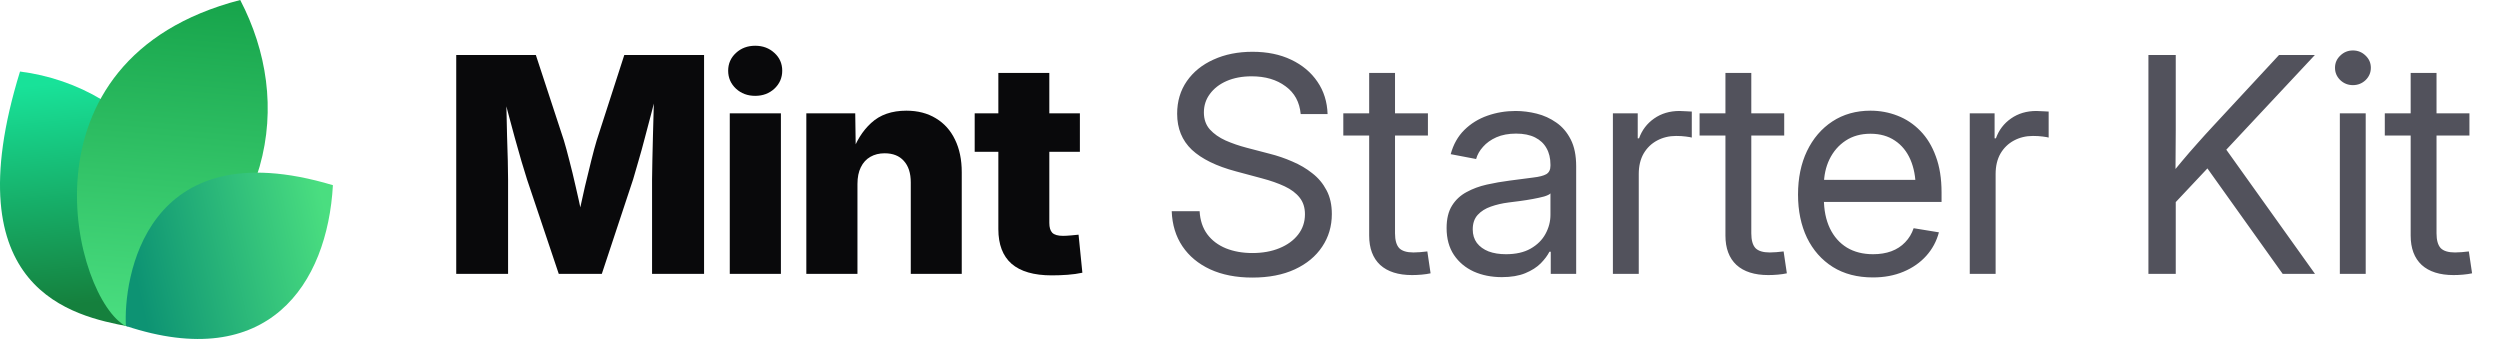
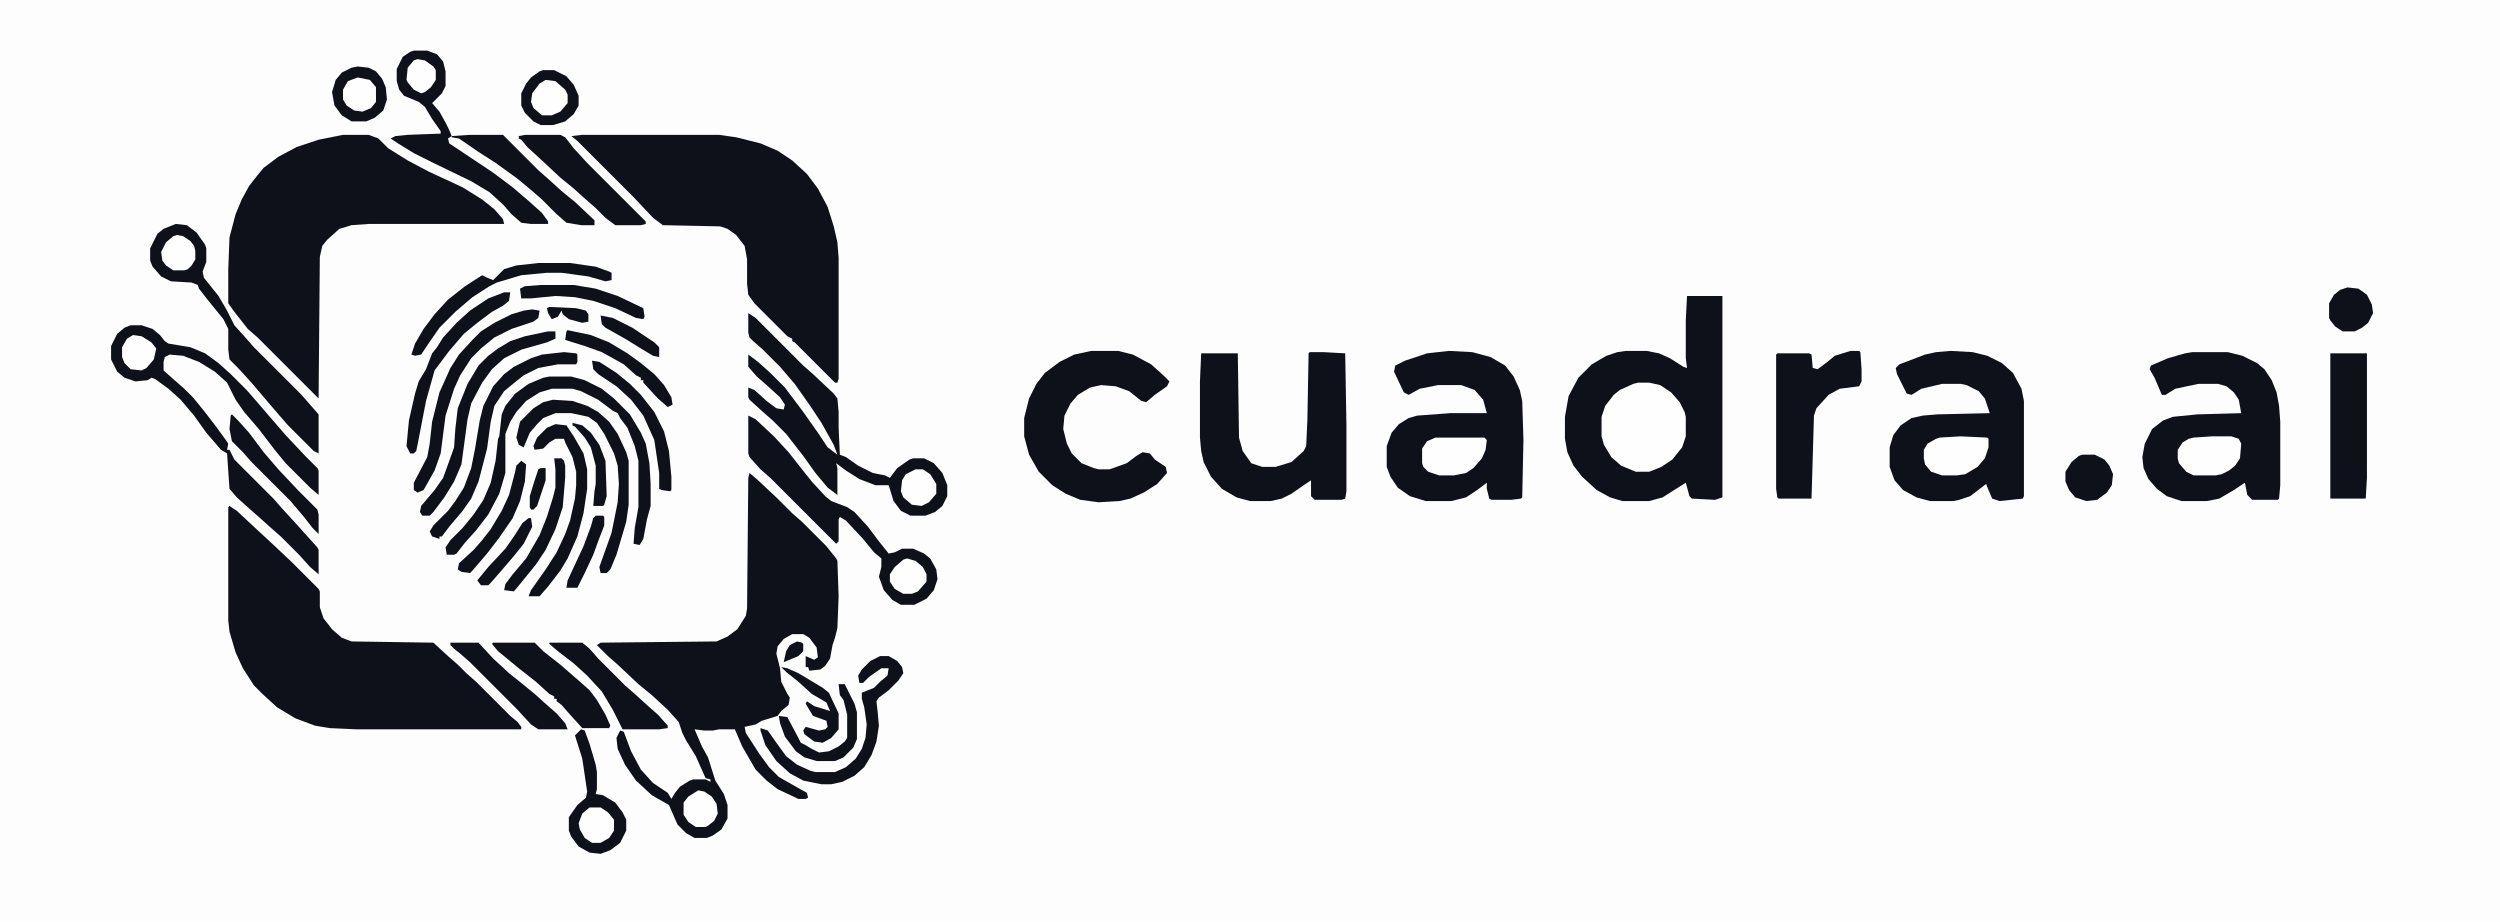
- <svg xmlns="http://www.w3.org/2000/svg" width="177" height="24" viewBox="0 0 177 24" fill="none">
-   <path d="M9.061 23.108C5.268 22.377 -3.391 20.627 1.417 5.064C9.634 6.099 16.973 14.064 9.061 23.108Z" fill="url(#paint0_linear_17557_2020)" />
-   <path d="M8.919 23.094C5.276 21.222 0.784 4.209 17.007 0C20.757 7.193 19.621 16.545 8.919 23.094Z" fill="url(#paint1_linear_17557_2020)" />
-   <path d="M8.914 23.079C8.735 19.882 10.159 9.085 23.57 13.111C23.181 20.123 18.984 26.418 8.914 23.079Z" fill="url(#paint2_linear_17557_2020)" />
-   <path d="M32.301 19.392V3.894H37.938L39.925 9.948C40.036 10.315 40.164 10.787 40.31 11.362C40.462 11.938 40.611 12.552 40.757 13.204C40.91 13.855 41.048 14.483 41.173 15.086C41.305 15.682 41.412 16.192 41.495 16.615H40.695C40.771 16.192 40.871 15.682 40.996 15.086C41.128 14.49 41.267 13.866 41.412 13.214C41.565 12.562 41.714 11.948 41.86 11.373C42.005 10.79 42.133 10.315 42.244 9.948L44.2 3.894H49.848V19.392H46.166V12.704C46.166 12.357 46.173 11.917 46.187 11.383C46.2 10.849 46.214 10.27 46.228 9.646C46.249 9.022 46.266 8.391 46.28 7.753C46.301 7.115 46.311 6.519 46.311 5.964H46.623C46.485 6.561 46.332 7.181 46.166 7.826C45.999 8.471 45.833 9.102 45.666 9.719C45.507 10.336 45.351 10.901 45.198 11.414C45.053 11.928 44.928 12.357 44.824 12.704L42.608 19.392H39.561L37.314 12.704C37.203 12.357 37.072 11.928 36.919 11.414C36.773 10.901 36.614 10.34 36.441 9.729C36.274 9.112 36.104 8.481 35.931 7.836C35.764 7.192 35.608 6.567 35.463 5.964H35.827C35.834 6.512 35.844 7.105 35.858 7.743C35.872 8.374 35.886 9.005 35.9 9.636C35.92 10.26 35.938 10.839 35.952 11.373C35.965 11.907 35.972 12.351 35.972 12.704V19.392H32.301ZM51.668 19.392V8.024H55.288V19.392H51.668ZM53.468 6.786C52.927 6.786 52.473 6.616 52.105 6.276C51.738 5.93 51.554 5.507 51.554 5.007C51.554 4.508 51.738 4.088 52.105 3.749C52.473 3.409 52.927 3.239 53.468 3.239C54.009 3.239 54.463 3.409 54.83 3.749C55.198 4.082 55.382 4.501 55.382 5.007C55.382 5.507 55.198 5.93 54.83 6.276C54.463 6.616 54.009 6.786 53.468 6.786ZM60.708 13.027V19.392H57.088V8.024H60.551L60.593 10.967H60.281C60.593 10.024 61.061 9.268 61.685 8.7C62.309 8.124 63.138 7.836 64.171 7.836C64.975 7.836 65.672 8.017 66.262 8.377C66.851 8.731 67.302 9.234 67.614 9.885C67.933 10.537 68.092 11.307 68.092 12.194V19.392H64.483V12.912C64.483 12.26 64.32 11.754 63.994 11.394C63.675 11.033 63.221 10.853 62.632 10.853C62.25 10.853 61.914 10.936 61.623 11.102C61.332 11.269 61.106 11.515 60.947 11.841C60.787 12.16 60.708 12.555 60.708 13.027ZM76.456 8.024V10.749H69.008V8.024H76.456ZM70.683 5.163H74.292V15.783C74.292 16.102 74.361 16.334 74.5 16.48C74.646 16.625 74.899 16.698 75.259 16.698C75.405 16.698 75.596 16.688 75.831 16.667C76.074 16.646 76.251 16.629 76.362 16.615L76.632 19.309C76.313 19.378 75.963 19.427 75.582 19.455C75.207 19.482 74.836 19.496 74.469 19.496C73.2 19.496 72.25 19.222 71.619 18.674C70.995 18.127 70.683 17.308 70.683 16.22V5.163Z" fill="#09090B" />
-   <path d="M88.667 19.652C87.523 19.652 86.528 19.458 85.682 19.07C84.843 18.681 84.188 18.137 83.716 17.437C83.245 16.736 82.992 15.908 82.957 14.951H84.933C84.968 15.596 85.148 16.14 85.474 16.584C85.8 17.021 86.24 17.354 86.795 17.582C87.35 17.804 87.974 17.915 88.667 17.915C89.388 17.915 90.026 17.801 90.581 17.572C91.143 17.343 91.583 17.024 91.902 16.615C92.228 16.199 92.391 15.717 92.391 15.169C92.391 14.698 92.266 14.306 92.017 13.994C91.767 13.675 91.413 13.408 90.956 13.193C90.498 12.978 89.954 12.787 89.323 12.621L87.502 12.132C86.123 11.765 85.082 11.255 84.382 10.603C83.689 9.944 83.342 9.095 83.342 8.055C83.342 7.174 83.571 6.404 84.028 5.746C84.486 5.087 85.117 4.577 85.921 4.217C86.726 3.849 87.645 3.666 88.678 3.666C89.718 3.666 90.63 3.853 91.413 4.227C92.204 4.602 92.824 5.122 93.275 5.787C93.726 6.446 93.965 7.209 93.993 8.076H92.089C92.013 7.23 91.656 6.574 91.018 6.11C90.387 5.638 89.586 5.403 88.615 5.403C87.95 5.403 87.36 5.513 86.847 5.735C86.341 5.957 85.946 6.262 85.661 6.651C85.377 7.032 85.235 7.469 85.235 7.961C85.235 8.447 85.377 8.849 85.661 9.168C85.946 9.48 86.317 9.74 86.774 9.948C87.232 10.149 87.724 10.319 88.251 10.457L89.884 10.884C90.439 11.023 90.977 11.206 91.496 11.435C92.023 11.657 92.495 11.934 92.911 12.267C93.334 12.593 93.67 12.995 93.92 13.474C94.17 13.945 94.294 14.504 94.294 15.149C94.294 16.015 94.066 16.788 93.608 17.468C93.157 18.148 92.512 18.681 91.673 19.07C90.834 19.458 89.832 19.652 88.667 19.652ZM101.097 8.024V9.594H95.106V8.024H101.097ZM96.937 5.163H98.767V16.521C98.767 17 98.865 17.347 99.059 17.562C99.26 17.77 99.6 17.874 100.078 17.874C100.21 17.874 100.366 17.867 100.546 17.853C100.733 17.832 100.903 17.815 101.056 17.801L101.285 19.351C101.097 19.392 100.886 19.423 100.65 19.444C100.414 19.465 100.189 19.475 99.974 19.475C98.996 19.475 98.244 19.236 97.717 18.758C97.197 18.272 96.937 17.579 96.937 16.677V5.163ZM106.33 19.621C105.595 19.621 104.932 19.489 104.343 19.226C103.754 18.955 103.285 18.564 102.939 18.05C102.592 17.53 102.419 16.896 102.419 16.147C102.419 15.495 102.547 14.965 102.804 14.556C103.06 14.146 103.403 13.828 103.833 13.599C104.263 13.363 104.742 13.186 105.269 13.068C105.796 12.95 106.333 12.857 106.881 12.787C107.574 12.69 108.132 12.617 108.555 12.569C108.978 12.52 109.287 12.441 109.481 12.33C109.675 12.212 109.772 12.014 109.772 11.737V11.654C109.772 11.203 109.679 10.815 109.492 10.489C109.311 10.163 109.041 9.91 108.68 9.729C108.32 9.549 107.872 9.459 107.338 9.459C106.805 9.459 106.34 9.546 105.945 9.719C105.556 9.892 105.241 10.118 104.998 10.395C104.755 10.665 104.593 10.953 104.509 11.258L102.71 10.915C102.897 10.222 103.22 9.65 103.677 9.199C104.135 8.748 104.679 8.412 105.31 8.19C105.941 7.968 106.607 7.857 107.307 7.857C107.8 7.857 108.295 7.92 108.795 8.044C109.301 8.169 109.765 8.381 110.188 8.679C110.611 8.97 110.951 9.369 111.208 9.875C111.464 10.374 111.593 11.005 111.593 11.768V19.392H109.793V17.822H109.7C109.568 18.085 109.363 18.359 109.086 18.643C108.809 18.921 108.444 19.153 107.994 19.34C107.543 19.527 106.988 19.621 106.33 19.621ZM106.621 17.998C107.321 17.998 107.904 17.867 108.368 17.603C108.84 17.333 109.19 16.986 109.419 16.563C109.654 16.133 109.772 15.682 109.772 15.211V13.692C109.703 13.769 109.554 13.841 109.325 13.911C109.096 13.973 108.829 14.032 108.524 14.088C108.226 14.143 107.921 14.192 107.609 14.233C107.304 14.275 107.033 14.309 106.798 14.337C106.354 14.393 105.938 14.49 105.549 14.628C105.168 14.76 104.86 14.954 104.624 15.211C104.388 15.467 104.27 15.811 104.27 16.241C104.27 16.615 104.367 16.934 104.561 17.198C104.762 17.461 105.04 17.662 105.393 17.801C105.747 17.933 106.156 17.998 106.621 17.998ZM114.193 19.392V8.024H115.951V9.792H116.045C116.253 9.209 116.61 8.741 117.116 8.388C117.622 8.034 118.219 7.857 118.905 7.857C119.058 7.857 119.217 7.864 119.384 7.878C119.55 7.885 119.682 7.892 119.779 7.899V9.74C119.716 9.719 119.578 9.695 119.363 9.667C119.155 9.639 118.922 9.625 118.666 9.625C118.174 9.625 117.726 9.733 117.324 9.948C116.922 10.163 116.603 10.471 116.367 10.874C116.138 11.276 116.024 11.758 116.024 12.319V19.392H114.193ZM126.322 8.024V9.594H120.33V8.024H126.322ZM122.161 5.163H123.992V16.521C123.992 17 124.089 17.347 124.283 17.562C124.484 17.77 124.824 17.874 125.302 17.874C125.434 17.874 125.59 17.867 125.77 17.853C125.958 17.832 126.127 17.815 126.28 17.801L126.509 19.351C126.322 19.392 126.11 19.423 125.874 19.444C125.639 19.465 125.413 19.475 125.198 19.475C124.221 19.475 123.468 19.236 122.941 18.758C122.421 18.272 122.161 17.579 122.161 16.677V5.163ZM132.604 19.642C131.502 19.642 130.555 19.396 129.765 18.903C128.974 18.404 128.364 17.714 127.934 16.834C127.511 15.946 127.3 14.927 127.3 13.775C127.3 12.611 127.511 11.584 127.934 10.697C128.364 9.802 128.964 9.102 129.734 8.596C130.51 8.089 131.408 7.836 132.428 7.836C133.1 7.836 133.738 7.954 134.341 8.19C134.952 8.426 135.489 8.783 135.954 9.261C136.425 9.74 136.793 10.343 137.056 11.071C137.327 11.792 137.462 12.645 137.462 13.63V14.296H128.433V12.735H136.463L135.631 13.297C135.631 12.541 135.506 11.876 135.257 11.3C135.007 10.725 134.643 10.277 134.165 9.958C133.686 9.632 133.107 9.469 132.428 9.469C131.748 9.469 131.162 9.632 130.67 9.958C130.177 10.284 129.796 10.725 129.526 11.279C129.262 11.827 129.13 12.441 129.13 13.12V14.046C129.13 14.864 129.273 15.572 129.557 16.168C129.841 16.757 130.243 17.211 130.763 17.53C131.283 17.842 131.901 17.998 132.615 17.998C133.093 17.998 133.523 17.929 133.905 17.79C134.293 17.645 134.619 17.433 134.882 17.156C135.153 16.879 135.354 16.546 135.486 16.157L137.275 16.449C137.108 17.08 136.81 17.634 136.38 18.113C135.95 18.591 135.413 18.966 134.768 19.236C134.123 19.507 133.402 19.642 132.604 19.642ZM139.459 19.392V8.024H141.217V9.792H141.311C141.519 9.209 141.876 8.741 142.382 8.388C142.888 8.034 143.485 7.857 144.171 7.857C144.324 7.857 144.483 7.864 144.649 7.878C144.816 7.885 144.948 7.892 145.045 7.899V9.74C144.982 9.719 144.844 9.695 144.629 9.667C144.421 9.639 144.188 9.625 143.932 9.625C143.439 9.625 142.992 9.733 142.59 9.948C142.188 10.163 141.869 10.471 141.633 10.874C141.404 11.276 141.29 11.758 141.29 12.319V19.392H139.459ZM153.429 14.961V12.715C153.783 12.257 154.136 11.82 154.49 11.404C154.844 10.981 155.204 10.565 155.572 10.156C155.939 9.74 156.314 9.327 156.695 8.918L161.355 3.894H163.893L157.277 10.967H157.184L153.429 14.961ZM152.108 19.392V3.894H154.043V9.241L154.022 12.559L154.043 13.505V19.392H152.108ZM161.615 19.392L155.967 11.477L157.173 9.969L163.903 19.392H161.615ZM165.661 19.392V8.024H167.492V19.392H165.661ZM166.587 6.027C166.24 6.027 165.942 5.909 165.692 5.673C165.443 5.43 165.318 5.139 165.318 4.799C165.318 4.459 165.443 4.172 165.692 3.936C165.942 3.693 166.24 3.572 166.587 3.572C166.934 3.572 167.232 3.693 167.482 3.936C167.731 4.172 167.856 4.459 167.856 4.799C167.856 5.139 167.731 5.43 167.482 5.673C167.232 5.909 166.934 6.027 166.587 6.027ZM174.836 8.024V9.594H168.844V8.024H174.836ZM170.675 5.163H172.506V16.521C172.506 17 172.603 17.347 172.797 17.562C172.998 17.77 173.338 17.874 173.816 17.874C173.948 17.874 174.104 17.867 174.284 17.853C174.472 17.832 174.641 17.815 174.794 17.801L175.023 19.351C174.836 19.392 174.624 19.423 174.388 19.444C174.153 19.465 173.927 19.475 173.712 19.475C172.735 19.475 171.982 19.236 171.455 18.758C170.935 18.272 170.675 17.579 170.675 16.677V5.163Z" fill="#52525C" />
-   <defs>
-     <linearGradient id="paint0_linear_17557_2020" x1="3.776" y1="5.916" x2="5.232" y2="21.559" gradientUnits="userSpaceOnUse">
-       <stop stop-color="#18E299" />
-       <stop offset="1" stop-color="#15803D" />
-     </linearGradient>
-     <linearGradient id="paint1_linear_17557_2020" x1="12.171" y1="-0.718" x2="10.19" y2="22.983" gradientUnits="userSpaceOnUse">
-       <stop stop-color="#16A34A" />
-       <stop offset="1" stop-color="#4ADE80" />
-     </linearGradient>
-     <linearGradient id="paint2_linear_17557_2020" x1="23.133" y1="15.353" x2="9.338" y2="18.52" gradientUnits="userSpaceOnUse">
-       <stop stop-color="#4ADE80" />
-       <stop offset="1" stop-color="#0D9373" />
-     </linearGradient>
-   </defs>
+ <svg xmlns="http://www.w3.org/2000/svg" version="1.1" viewBox="0 0 2048 754" width="274" height="101">
+   <path transform="translate(0)" d="m0 0h2048v754h-2048z" fill="#FDFDFD" />
+   <path transform="translate(614,387)" d="m0 0 7 6 16 15 12 12 8 7 20 20 8 10 1 2 1 29-1 26-2 8-2 6-2 11-4 6-4 3-9 1-1-3h-2v-9l7 3 3-2-1-8-6-8-5-3h-9l-7 4-5 6-1 6 3 12 1 11 5 10 2 3-1 6-6 5-3 4-13 4-5 3-9 2 1 5 11 17 8 11 8 8 14 8 9 5 1 4-2 1h-6l-17-8-9-7-9-9-11-19-6-14h-13l-5 1h-7l-8-1 6 14 5 9 6 19 7 11 3 9v11l-5 9-7 5-5 2h-10l-7-4-7-7-7-16-14-8-13-12-9-13-6-13-1-9 3-6 3 1 6 16 8 15 10 11 12 8 3 5 3-5 4-5 8-5 3-1h10l4 2v-2l-4-1-8-18-8-13-3-6-3-9-9-10-13-12-11-9-17-16-8-7-9-9 3-2 95-1 9-4 8-6 7-11 1-6 1-107z" fill="#0E111A" />
+   <path transform="translate(281,110)" d="m0 0h21l8 3 8 8 16 10 17 9 28 13 16 10 10 8 7 8 1 4h-111l-14 1-10 3-10 9-4 5-2 9-1 116-50-50-8-7-11-14-5-7v-28l1-26 5-19 5-12 6-11 7-9 5-6 12-9 15-8 18-6z" fill="#0E111A" />
+   <path transform="translate(188,414)" d="m0 0 6 4 15 14 13 12 17 16 22 22 1 2v13l3 9 7 9 8 7 8 3 67 1 12 11 8 7 7 7 8 7 28 28 6 5 3 4v2h-135l-22-1-12-2-16-6-15-9-12-11-7-7-9-14-6-13-5-17-1-9v-93z" fill="#0E111A" />
+   <path transform="translate(477,110)" d="m0 0h112l14 2 20 5 14 6 12 8 12 11 9 12 8 15 5 16 3 13 1 13v99l-1 3h-2l-33-33-2-1v-2l-4-2-27-27-5-7-1-9v-20l-2-11-7-9-7-5-6-2-47-1-8-6-16-17-46-46-5-4z" fill="#0E111A" />
+   <path transform="translate(1382,242)" d="m0 0h29v165l-6 2-19-1-2-2-3-11-8 5-11 7-11 3h-22l-10-3-11-6-12-11-7-9-5-11-2-11v-18l3-17 8-15 11-11 12-7 9-3 7-1h17l10 2 9 4 11 7 3 1-1-8v-31z" fill="#0E111A" />
+   <path transform="translate(1187,287)" d="m0 0 19 1 15 4 12 7 7 9 5 11 2 9 1 32-1 47-1 1-8 1h-16l-2-1-2-8v-5l-8 6-9 6-12 3h-21l-13-4-10-7-6-9-3-8v-17l4-11 6-7 8-5 7-2 27-2h30l-3-11-7-8-11-4h-19l-15 3-9 5-4-2-8-17 1-5 8-4 18-6z" fill="#0E111A" />
+   <path transform="translate(1796,288)" d="m0 0h29l12 3 12 6 6 5 6 9 4 10 2 11 1 13v52l-1 11-1 1h-21l-4-4-2-10-9 6-12 7-10 2h-21l-12-4-8-6-7-8-4-9-1-9 2-11 6-12 9-7 8-3 20-2 36-1-2-11-4-6-6-5-7-2h-16l-19 4-8 5h-3l-6-14-4-7 1-3 14-6 14-4z" fill="#0E111A" />
+   <path transform="translate(1598,287)" d="m0 0 18 1 12 3 12 6 9 8 7 13 2 10v78l-1 2-19 2-6-2-3-7-2-5-13 10-9 3-5 1h-19l-11-3-11-6-7-8-4-11v-16l3-10 6-8 9-6 9-2 12-1 43-1-4-12-5-6-10-5-5-1h-15l-17 4-8 5-4-1-8-16-1-5 3-3 21-8 9-2z" fill="#0E111A" />
+   <path transform="translate(1073,288)" d="m0 0h11l18 1 1 59v54l-1 6-3 1h-22l-3-3v-13l-6 4-10 7-8 4-9 2h-17l-11-3-12-7-9-10-6-12-2-9-1-11v-46l1-23h30l1 69 3 11 7 10 9 3h11l13-4 10-9 2-4 1-21 1-55z" fill="#0E111A" />
+   <path transform="translate(894,287)" d="m0 0h22l12 3 15 8 10 9 5 5-2 4-10 7-7 6-4-1-10-8-11-4-12-1-9 2-10 6-6 7-5 10-1 11 3 12 4 8 8 8 10 4 4 1h9l14-5 8-6 5-3 6 1 4 5 9 6 1 5-8 9-11 7-11 5-9 2-17 1-15-2-12-5-11-7-11-11-8-14-4-15v-15l4-16 6-12 7-9 12-9 12-6z" fill="#0E111A" />
+   <path transform="translate(613,256)" d="m0 0 6 4 39 39 8 7 17 16 3 4 1 11v13l1 22 5 2 10 7 12 6 10 2 4 2 6-8 10-7 3-1h9l8 4 7 8 4 10v9l-4 8-6 5-8 3h-12l-8-4-6-8-4-13h-11l-13-5-11-7-8-6 1 4v22l-8-6-10-12-10-14-14-18-11-11-8-7-11-10-1-2v-8l5 2 10 9 8 6 6 1 1-4-4-6-11-10-8-7-7-8v-10l8 6 10 9 12 12 15 20 12 17 8 12 8 6-3-8-10-18-10-15-12-17-12-14-14-14-8-7-3-3-1-4z" fill="#0E111A" />
+   <path transform="translate(107,266)" d="m0 0h9l9 3 6 5 4 5 3 2 18 3 12 5 11 8 10 9 13 13 7 8 12 14 13 15 16 17 10 10 1 2v20l-7-6-20-20-9-11-13-17-12-14-7-10-7-14-10-9-13-8-13-5-11-1-4 2-1 4v7l9 8 8 7 7 7 9 11 10 13 8 11 2 3-1 5h2l4 8 32 32 7 8 11 12 18 20 1 2v20l-7-6-9-10-15-15-8-7-10-9-8-7-10-9-6-7-2-29-5-3-12-14-10-14-11-13-10-9-11-8-3-1-3 2-10 1-9-3-6-5-5-10v-11l5-10 6-5z" fill="#0E111A" />
+   <path transform="translate(1516,287)" d="m0 0h7l1 1 1 14v10l-2 4-16 2-9 5-10 11-2 6-2 68h-27l-1-1-1-7v-110l1-1h26l2 1 1 11 4 1 8-6 6-5z" fill="#0E111A" />
+   <path transform="translate(613,340)" d="m0 0 6 3 15 14 12 13 11 14 8 10 11 12 5 4 13 5 6 4 11 12 9 12 8 10 5-1 6-3h9l9 4 5 4 5 9 1 8-3 9-6 7-10 5h-11l-7-4-7-8-4-11 2-8v-7l-6-5-9-11-14-15-5-3-1 2v18l-2 2-54-54-8-7-9-10-1-3z" fill="#0E111A" />
+   <path transform="translate(144,183)" d="m0 0 9 1 8 6 7 10 1 3v11l-3 8 1 5 12 15 7 12 6 12 9 10 7 8 39 39 14 16v32l-4-2-21-21-7-8-12-14-11-13-11-12-7-7-1-8v-17l-4-8-13-16-7-9-1-3-5-2-17-1-8-4-7-8-2-5v-10l6-12 5-4z" fill="#0E111A" />
+   <path transform="translate(1342,313)" d="m0 0h9l9 2 9 6 7 8 4 8 1 4v16l-3 9-8 10-9 6-10 4h-11l-12-5-8-7-6-10-2-7v-16l3-9 7-9 5-4 11-5z" fill="#FEFEFE" />
+   <path transform="translate(339,41)" d="m0 0h11l8 3 5 6 2 8v12l-3 6-8 8 6 7 5 9 3 6 2 5-3 2 1 4 36 24 16 12 14 12 10 9 5 7v2h-14l-8-1-8-7-7-8-11-10-15-9-31-15-16-8-13-8-6-4 4-2 10-1 27-1v-2l-7-10-6-10-5-4-12-5-4-5-2-7v-10l5-10 6-4z" fill="#0E111A" />
+   <path transform="translate(1909,289)" d="m0 0h30v102l-1 17h-29z" fill="#0E111A" />
+   <path transform="translate(450,308)" d="m0 0h18l11 3 14 7 10 8 13 13 9 15 4 9 3 16 1 17v18l-3 11-3 16-3 5-5-1 1-13 3-17v-38l-3-12-6-15-6-8-2-4-4-2-12-9-14-7-7-2h-17l-10 3-11 7-8 9-5 8-4 10v32l-5 17-9 17-10 13-9 10-7 9-2 1h-6l-1-6 4-6 10-10 9-11 8-12 6-14 4-18 2-18 1-2 2-18 3-7 8-10 11-8 12-5z" fill="#0E111A" />
+   <path transform="translate(430,110)" d="m0 0h29l4 2 7 9 11 12 48 48v2l-4 1h-21l-8-6-8-8-8-7-10-9-11-9-15-14-12-11-5-6-2-1v-2z" fill="#0E111A" />
+   <path transform="translate(404,526)" d="m0 0h34l7 7 14 11 15 13 9 8 6 8 7 12 4 9-1 2h-22l-10-11-7-8-4-3v-2h-2v-2l-4-2-11-10-14-11-17-14-5-6z" fill="#0E111A" />
+   <path transform="translate(476,597)" d="m0 0 3 1 4 11 5 17 1 6v14l-1 4 6 1 10 6 6 8 3 6v9l-5 10-8 6-8 3-9-1-9-5-6-8-2-5v-11l7-10 7-6 1-5-4-27-6-19z" fill="#0E111A" />
+   <path transform="translate(385,110)" d="m0 0h27l29 29 8 7 11 10 11 9 16 15v4h-11l-12-2-8-7-12-12-8-7-12-10-18-13-14-9-16-11-6-1v-1z" fill="#0E111A" />
+   <path transform="translate(721,537)" d="m0 0h7l7 4 4 5 1 5-4 6-8 8-8 6-2 3 1 9 1 11-2 13-4 11-6 10-8 7-10 5-9 2h-8l-15-3-11-6-11-10-9-13-4-12v-2l6 2 7 10 8 11 9 7 11 5 4 1h16l9-4 8-7 5-8 3-9 1-11-2-14-2-7v-5l10-4 5-5 6-5 1-6h-6l-10 7-5 5h-3l-1-6 3-5 7-7z" fill="#0E111A" />
+   <path transform="translate(450,526)" d="m0 0h27l6 5 7 8 22 22 8 7 11 10 8 7 8 9v2l-7 1h-30l-8-16-9-15-12-13-11-10-13-10-7-6z" fill="#0E111A" />
+   <path transform="translate(453,327)" d="m0 0 16 1 12 4 9 5 9 8 7 10 7 15 2 7v36l-2 14-8 27-5 12-3 3h-5l-1-5 10-28 5-25 1-15-1-15-3-10-8-16-6-9-7-5-14-3h-13l-10 4-5 5-6 7-5 12-4-2-2-6 3-13 11-11 8-5z" fill="#0E111A" />
+   <path transform="translate(462,288)" d="m0 0 10 1 1 1v6l-1 2h-15l-16 3-12 6-10 8-6 5-8 12-3 13-3 22-7 27-6 14-7 10-11 13-6 8h-2v2l-6-2-2-4 3-5 12-12 6-8 7-11 6-16 3-15 4-24 3-12 8-16 9-10 8-6 14-7 9-3z" fill="#0E111A" />
+   <path transform="translate(369,526)" d="m0 0h23l12 13 13 12 10 8 11 9 10 9 8 7 7 8 2 5h-24l-6-4-12-13-38-38-8-7-5-4-3-3z" fill="#0E111A" />
+   <path transform="translate(436,253)" d="m0 0 6 1-1 6-4 3-18 6-14 7-11 9-8 8-9 14-5 11-7 22-4 31-5 14-9 16-5 2-3-2v-6l11-21 2-11 2-18 6-24 9-20 7-11 11-12 7-7 11-7 14-7 10-3z" fill="#0E111A" />
+   <path transform="translate(449,271)" d="m0 0h6v6l-7 3-21 6-14 7-10 9-8 11-9 17-3 13-5 37-6 14-8 13-9 12-3 3h-6l-2-3 1-5 11-13 7-10 4-11 5-14 1-15 2-17 8-20 9-15 8-8 8-6 10-6 12-4z" fill="#0E111A" />
+   <path transform="translate(445,57)" d="m0 0h9l10 5 6 7 4 9v8l-4 7-7 6-10 3h-10l-6-3-7-7-3-6v-10l4-8 4-5 7-5z" fill="#0E111A" />
+   <path transform="translate(441,215)" d="m0 0h26l21 3 11 4 2 1v6l-5 1-14-4-22-3h-12l-21 2-20 6-6 3-14 9-14 12-13 13-9 13-6 9-5 1-3-1 3-9 7-12 9-12 11-12 14-11 14-9 4 2 5 2 9-9 10-3z" fill="#0E111A" />
+   <path transform="translate(293,54)" d="m0 0 9 1 6 3 5 6 3 7 1 10-3 9-7 6-7 3h-12l-8-5-6-8-2-11 3-10 5-6 8-4z" fill="#0E111A" />
+   <path transform="translate(455,347)" d="m0 0 9 1 6 9 8 14 3 13v16l-3 20-5 19-8 18-6 10-10 13-7 8h-9l2-5 12-17 9-14 7-15 4-11 4-18 1-11v-11l-3-12-6-12-1-3h-7l-5 3-5 5-7 1-1-3 3-7 8-8z" fill="#0E111A" />
+   <path transform="translate(413,239)" d="m0 0h5l-1 7-5 4-9 5-12 9-11 9-12 14-12 16-7 25-6 31-2 10-2 2h-3l-3-6 2-21 5-22 3-10 6-10 5-13 4-5 5-8 11-12 11-10 15-10z" fill="#0E111A" />
+   <path transform="translate(1812,357)" d="m0 0h16l6 2 2 4-1 12-4 6-5 4-6 3-5 1h-18l-6-3-6-7-1-4v-7l4-6 5-3 4-1z" fill="#FEFEFE" />
+   <path transform="translate(1606,357)" d="m0 0 22 1 1 1v7l-3 9-6 7-10 6-7 1h-12l-9-3-5-6-1-5v-7l3-5 7-4 3-1z" fill="#FEFEFE" />
+   <path transform="translate(1176,358)" d="m0 0h40l2 2-1 8-3 7-7 8-6 4-10 2h-12l-9-3-4-4-1-3v-12l4-6z" fill="#FEFEFE" />
+   <path transform="translate(190,339)" d="m0 0 5 5 9 10 12 16 12 14 16 17 16 16 1 4v16l-5-5-7-9-11-13-32-32-7-8-9-9-2-10 1-11z" fill="#0E111A" />
+   <path transform="translate(1706,372)" d="m0 0h10l8 4 4 5 3 7-1 9-4 6-8 6-9 1-9-3-5-6-3-7v-8l5-8 6-5z" fill="#0E111A" />
+   <path transform="translate(485,295)" d="m0 0 6 1 14 9 11 9 9 9 11 14 8 16 4 16 2 21v11l-1 1-7-1-2-1v-13l-4-27-9-20-10-13-12-11-15-10-4-4z" fill="#0E111A" />
+   <path transform="translate(454,375)" d="m0 0h6l2 2 1 4v10l-2 24-6 18-8 17-8 12-13 16-5 6-8-1 1-5 6-8 11-13 11-19 6-15 5-16 2-8v-15z" fill="#0E111A" />
+   <path transform="translate(1923,235)" d="m0 0 9 1 7 5 4 8 1 7-4 8-5 4-6 3h-10l-6-4-4-5-1-2v-12l4-7 5-4z" fill="#0E111A" />
+   <path transform="translate(427,377)" d="m0 0 4 3-1 14-4 16-6 14-11 16-10 13-12 14-2 2-7-1-3-2 1-5 12-11 7-8 7-9 9-15 6-13 5-19 1-5z" fill="#0E111A" />
+   <path transform="translate(465,270)" d="m0 0 19 4 15 6 15 9 11 8 11 9 8 9 6 10 1 6-4 2-8-7-12-13v-2h-2v-2l-4-2-10-9-18-10-14-5-16-5 1-7z" fill="#0E111A" />
+   <path transform="translate(443,233)" d="m0 0h27l18 3 18 6 21 10 1 7-1 2-6-1-17-8-18-6-15-3-16-1-20 2h-8l-1-8 4-2z" fill="#0E111A" />
+   <path transform="translate(687,560)" d="m0 0h5l8 16 2 7v22l-3 7-8 8-7 3h-15l-10-3-7-5-9-12-4-11-1-6 7 1 9 17 2 4 4 2 5 3 6 3 8-1 8-4 5-4 2-3v-19l-3-12-3-4z" fill="#0E111A" />
+   <path transform="translate(640,546)" d="m0 0 5 1 9 4 20 12 5 4 8 17v13l-6 7-7 4-7-1-8-6-1-3 2-3 11 3 5-1 2-2-1-5-11-4-6-10 1-2 6 4 13 4-3-7-12-7-11-10-10-8z" fill="#0E111A" />
+   <path transform="translate(750,384)" d="m0 0h6l6 4 5 8v8l-6 7-6 3-8-1-7-6-2-5 1-9 3-5z" fill="#FEFEFE" />
+   <path transform="translate(447,65)" d="m0 0 8 1 8 7 2 4v7l-6 7-7 3h-8l-7-6-2-5 1-7 6-8z" fill="#FEFEFE" />
+   <path transform="translate(483,661)" d="m0 0h9l6 4 5 6v9l-4 6-7 4h-7l-6-4-4-7-1-5 3-8z" fill="#FEFEFE" />
+   <path transform="translate(743,457)" d="m0 0 7 2 6 5 3 6v6l-7 8-5 2h-7l-7-4-4-6v-6l4-6 7-6z" fill="#FEFEFE" />
+   <path transform="translate(572,647)" d="m0 0 5 1 6 4 4 6 1 8-3 6-5 4-2 1h-8l-6-4-4-6v-10l4-5z" fill="#FEFEFE" />
+   <path transform="translate(145,192)" d="m0 0 5 1 6 4 3 4 1 4v7l-3 5-3 3-3 1h-9l-6-4-3-4-1-7 4-8 6-5z" fill="#FEFEFE" />
+   <path transform="translate(109,274)" d="m0 0 7 1 8 5 4 5-2 9-6 7-4 2-9-1-5-5-2-5v-8l4-7z" fill="#FEFEFE" />
+   <path transform="translate(293,63)" d="m0 0 10 2 5 6v12l-4 5-7 3-7-1-6-4-3-5v-8l4-7z" fill="#FEFEFE" />
+   <path transform="translate(433,424)" d="m0 0h2l1 7-7 14-8 10-12 14-7 8-2 2h-6l-3-4 9-11 14-15 7-10 7-11z" fill="#0E111A" />
+   <path transform="translate(488,422)" d="m0 0h6l1 1v7l-5 13-4 11-7 15-6 12h-9l1-6 13-28 6-16 2-7z" fill="#0E111A" />
+   <path transform="translate(469,346)" d="m0 0 8 2 7 6 7 10 5 13 1 29-2 7-1 1h-8l1-12 1-6v-15l-4-15-5-8-8-9-2-1z" fill="#0E111A" />
+   <path transform="translate(492,258)" d="m0 0 10 2 16 8 18 12 4 4v8l-5-1-10-6-13-8-16-9-3-3z" fill="#0E111A" />
+   <path transform="translate(342,48)" d="m0 0 6 1 7 5 2 3v8l-4 6-5 4-3 1-6-3-5-6-1-2 1-10 5-6z" fill="#FEFEFE" />
+   <path transform="translate(450,251)" d="m0 0 22 1 8 2 2 3v6l-5 1-11-3-5-4-1-3-3 5-5 2-3-5-1-4z" fill="#0E111A" />
+   <path transform="translate(443,383)" d="m0 0h4v10l-7 21-3 3h-2l-1-2v-9l4-13 3-9z" fill="#0E111A" />
+   <path transform="translate(653,525)" d="m0 0 4 1 1 1v6l-4 4-12 5 2-9 3-5z" fill="#0E111A" />
</svg>
